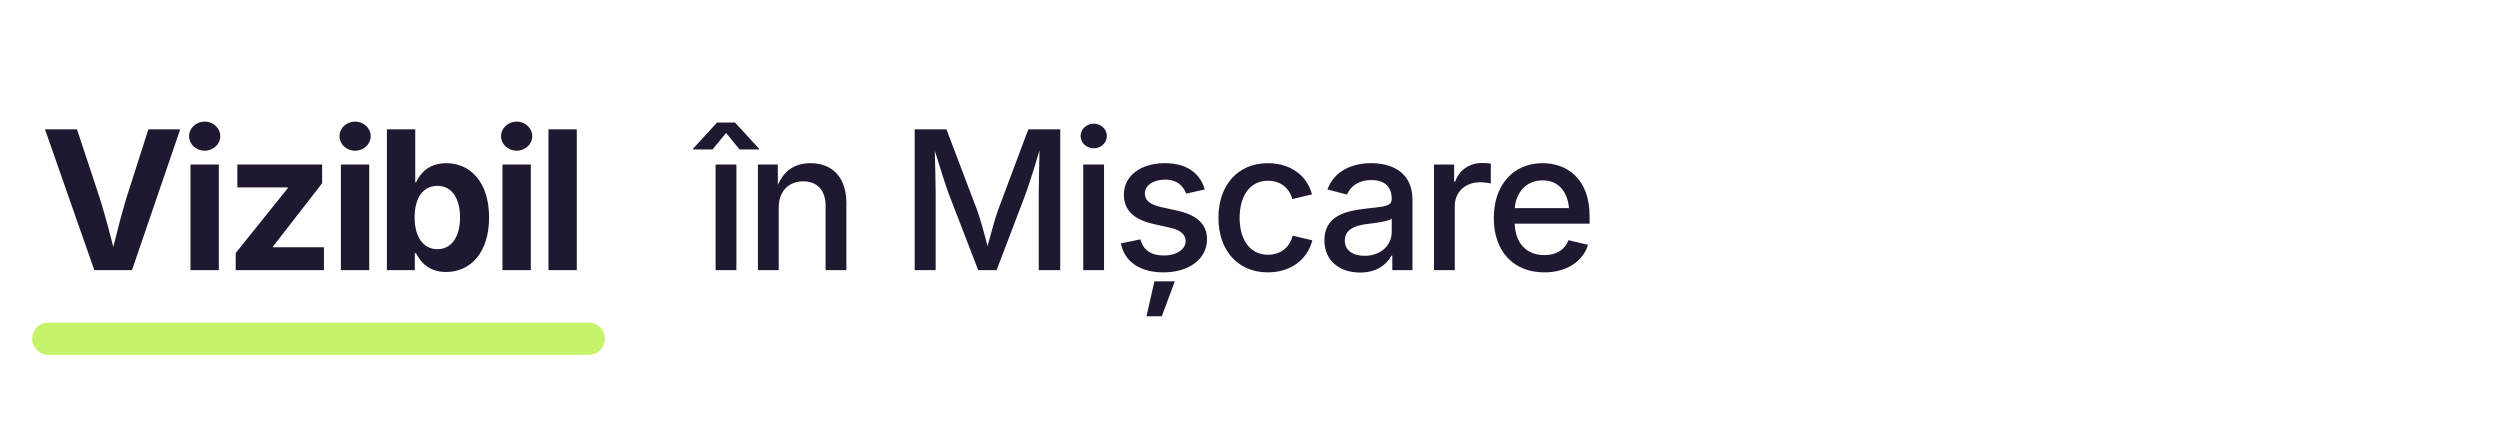
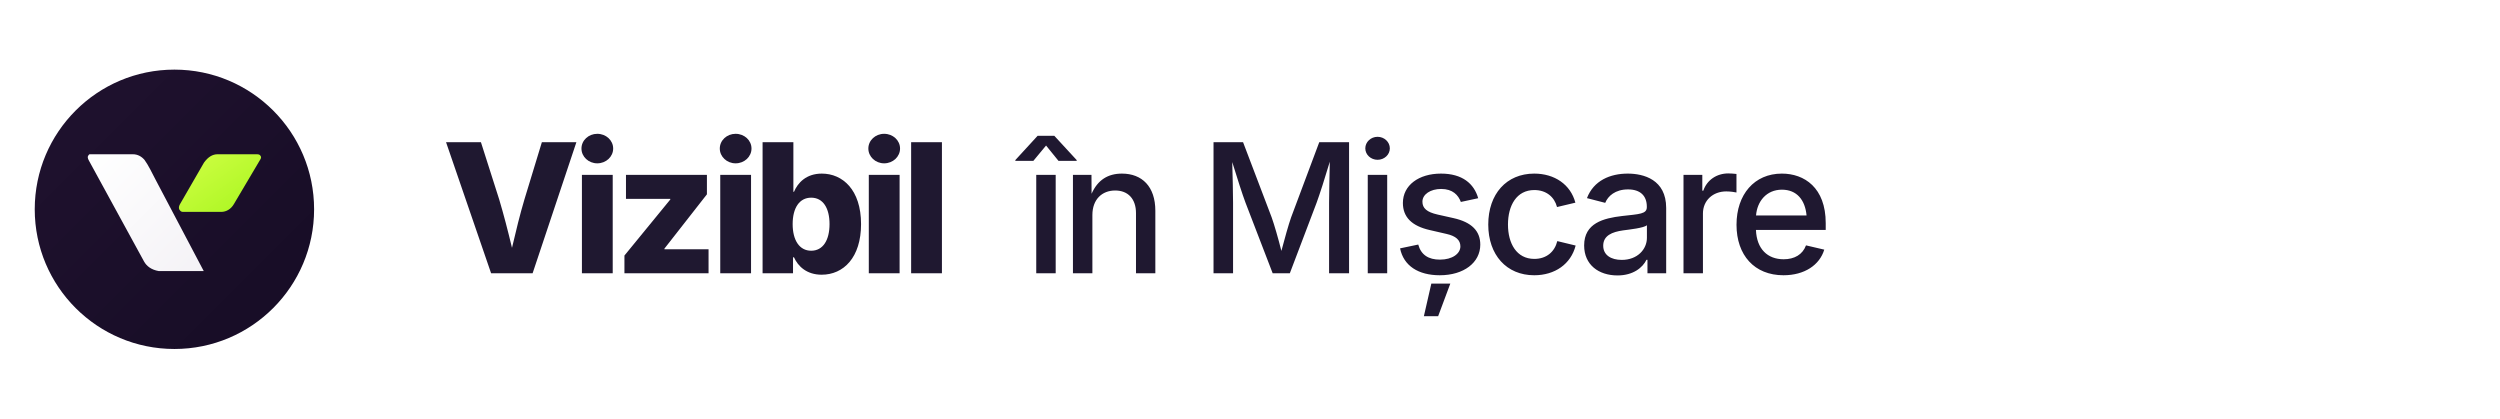
- <svg xmlns="http://www.w3.org/2000/svg" viewBox="0 0 620 110" role="img" aria-label="Vizibil în Mișcare">
-   <rect width="620" height="110" fill="none" />
-   <text x="10" y="67" font-family="Manrope,Inter,Arial,sans-serif" font-size="48" font-weight="750" letter-spacing="-1.6" fill="#1F1830">Vizibil</text>
-   <text x="174" y="67" font-family="Manrope,Inter,Arial,sans-serif" font-size="48" font-weight="500" letter-spacing="-1.6" fill="#1F1830"> în Mișcare</text>
-   <path d="M12 84 H146" stroke="#C7F36B" stroke-width="8" stroke-linecap="round" />
+ <svg xmlns="http://www.w3.org/2000/svg" viewBox="0 0 430 72" role="img" aria-label="Vizibil în Mișcare">
+   <defs>
+     <linearGradient id="mark-dark" x1="0" y1="0" x2="1" y2="1">
+       <stop offset="0" stop-color="#20122F" />
+       <stop offset="1" stop-color="#160C25" />
+     </linearGradient>
+     <linearGradient id="mark-white" x1="0" y1="0" x2="1" y2="1">
+       <stop offset="0" stop-color="#FFFFFF" />
+       <stop offset="1" stop-color="#F4F2F6" />
+     </linearGradient>
+     <linearGradient id="mark-lime" x1="0" y1="0" x2="1" y2="1">
+       <stop offset="0" stop-color="#D1FF45" />
+       <stop offset="1" stop-color="#A8F51F" />
+     </linearGradient>
+   </defs>
+   <g transform="translate(2 8) scale(0.0446571)">
+     <circle cx="627" cy="627" r="538" fill="url(#mark-dark)" />
+     <path d="M296 419 C292 423 292 430 298 440 L510 828 C520 846 538 860 567 865 L740 865 L555 514 C541 487 526 456 512 437 C501 424 486 415 467 415 L301 415 C299 415 297 417 296 419 Z" fill="url(#mark-white)" />
+     <path d="M957 419 C954 416 951 415 946 415 L793 415 C774 415 757 425 741 447 L648 608 C642 619 644 628 650 633 C653 636 656 637 662 637 L807 637 C827 637 845 626 856 607 L959 433 C962 428 961 423 957 419 Z" fill="url(#mark-lime)" />
+   </g>
+   <text x="76" y="47" fill="#1F1830" font-family="Manrope, Inter, Arial, sans-serif" font-size="31" font-weight="800" letter-spacing="-1.5">Vizibil</text>
+   <text x="176" y="47" fill="#1F1830" font-family="Manrope, Inter, Arial, sans-serif" font-size="31" font-weight="500" letter-spacing="-1.5">în Mișcare</text>
</svg>
